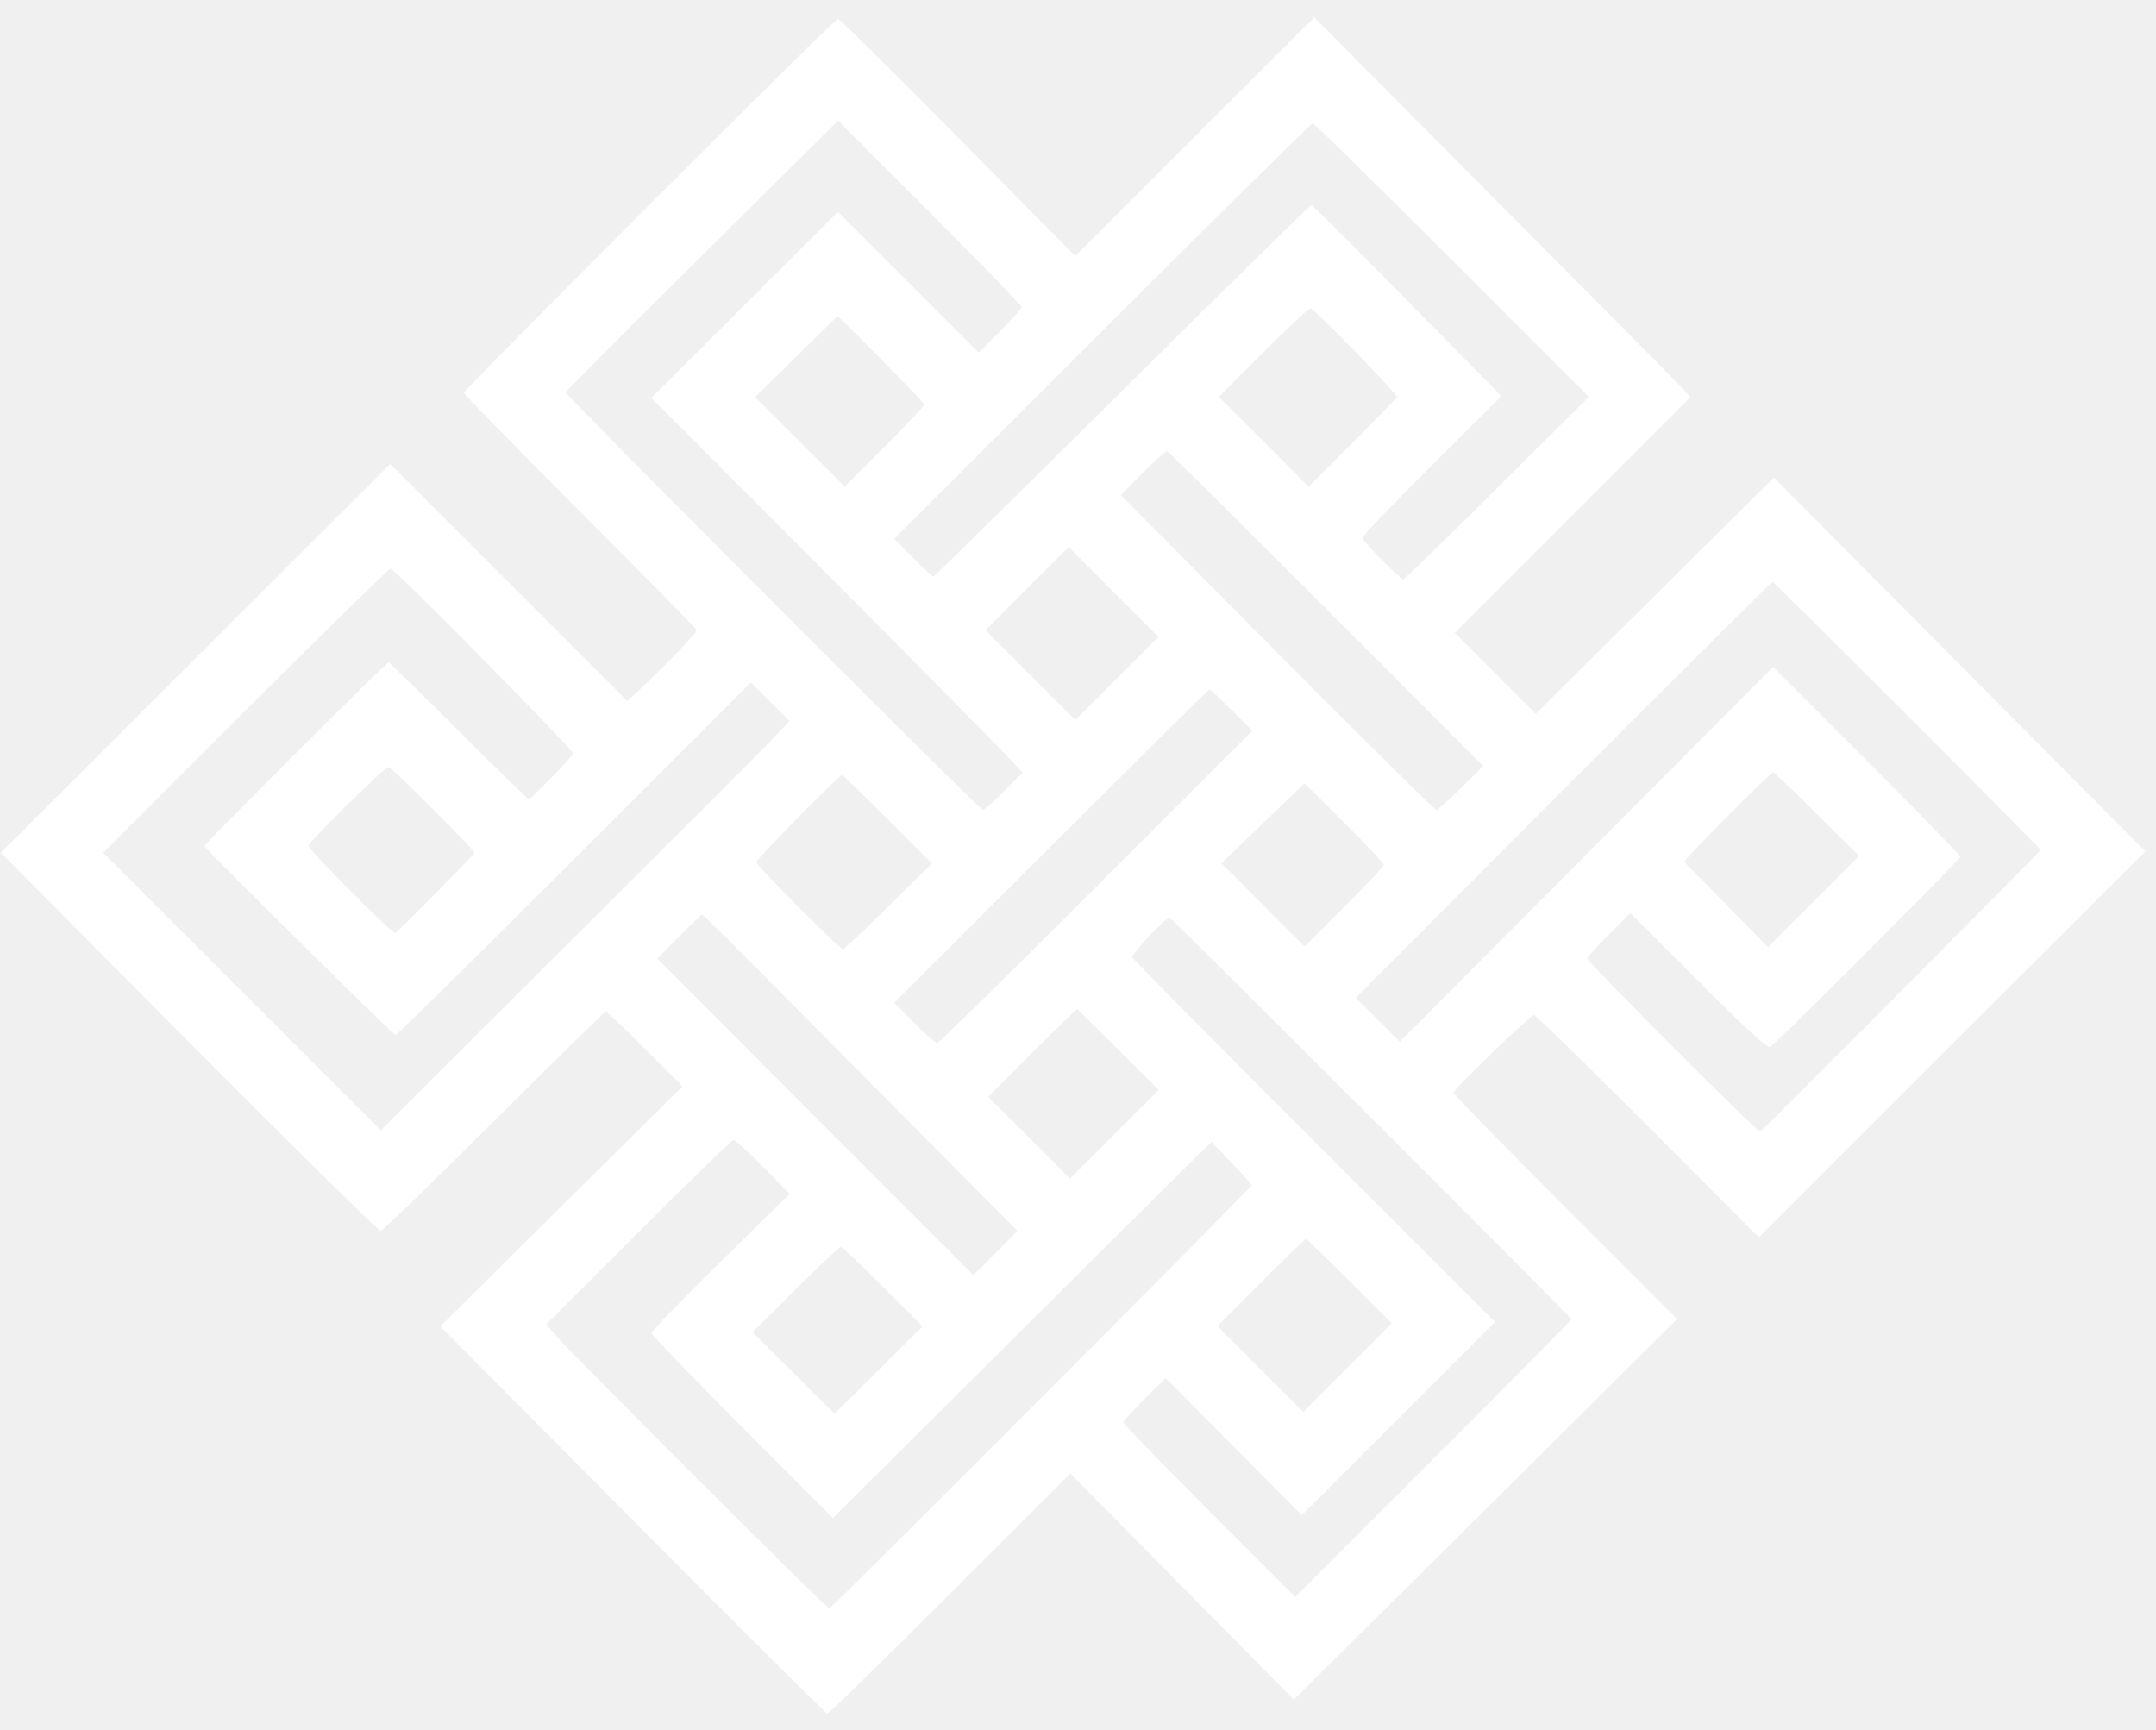
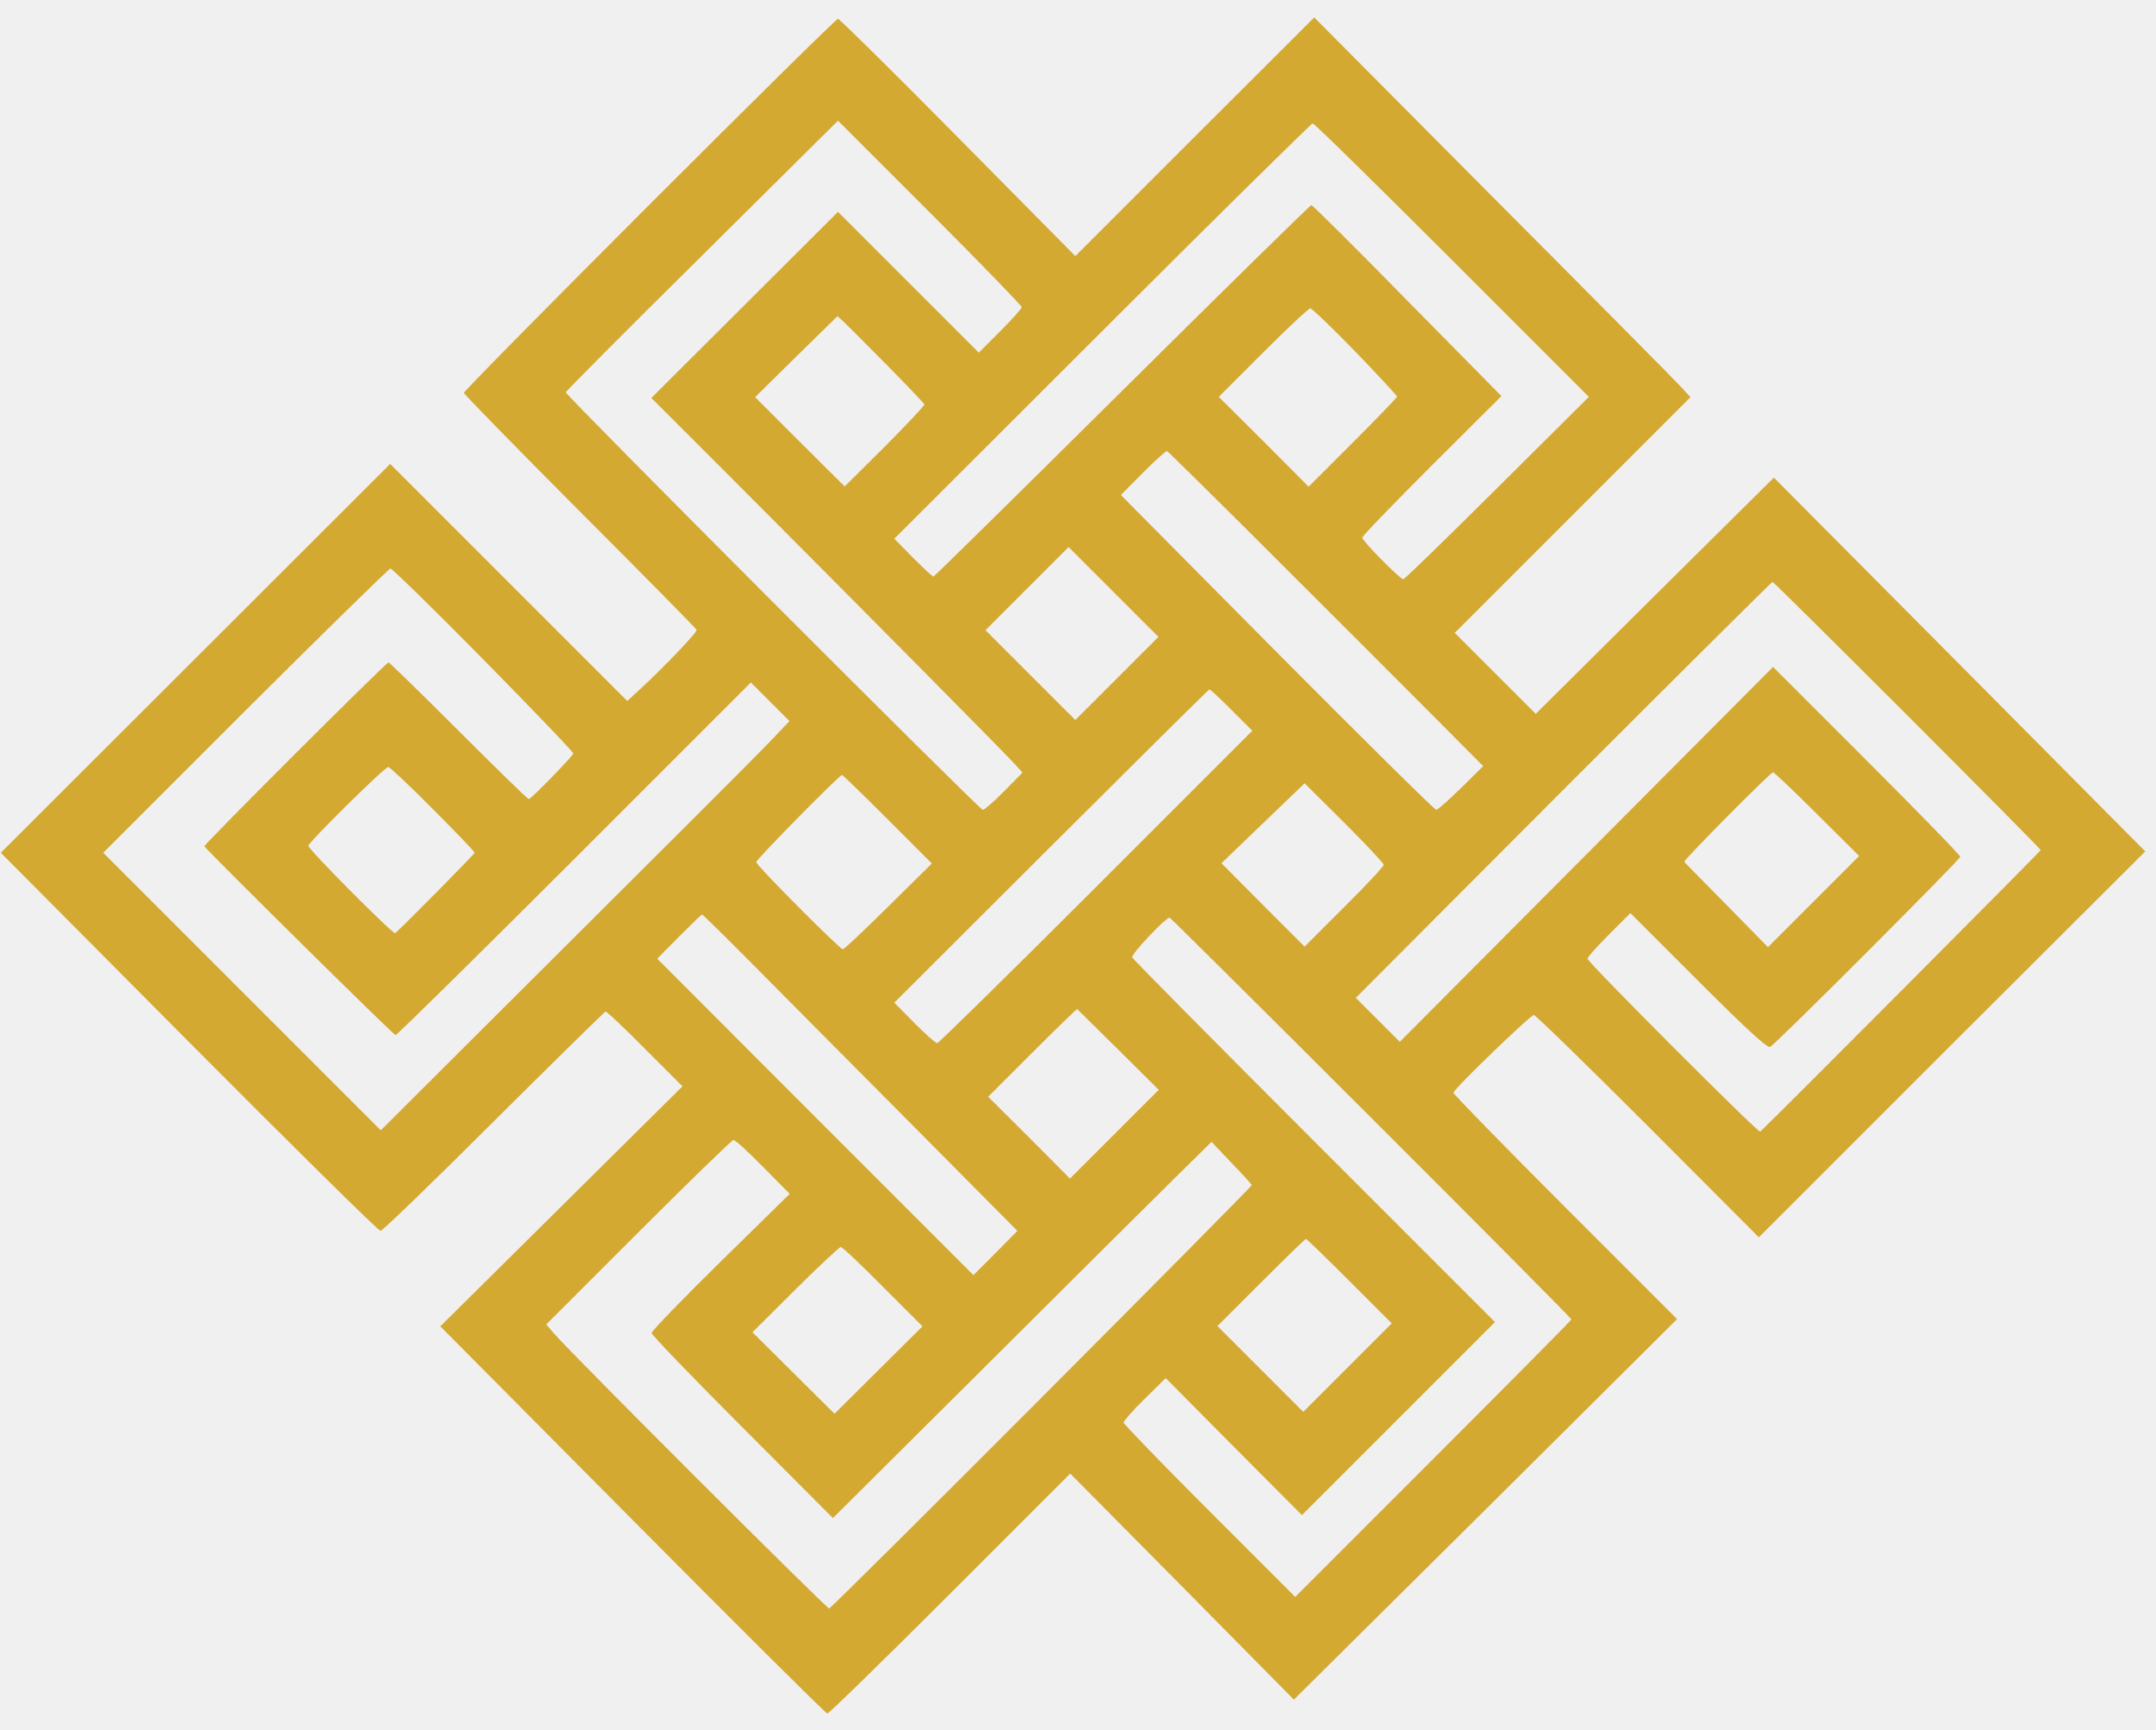
- <svg xmlns="http://www.w3.org/2000/svg" viewBox="0 0 804 645" fill="#fff">
+ <svg xmlns="http://www.w3.org/2000/svg" viewBox="0 0 804 645" fill="#d4a932">
  <g transform="translate(0,645) scale(0.1,-0.1)">
    <path d="M2422 5687 c-380 -380 -692 -696 -692 -702 0 -5 195 -204 432 -442 238 -238 434 -437 436 -442 3 -8 -125 -142 -211 -221 l-48 -44 -442 442 -442 442 -726 -725 -726 -725 701 -705 c386 -388 707 -705 715 -705 7 0 197 183 422 408 225 224 413 408 417 410 4 1 70 -61 147 -139 l140 -140 -452 -448 -451 -447 717 -722 c394 -397 721 -722 726 -722 6 0 212 201 458 447 l448 448 417 -421 417 -422 715 709 714 710 -417 417 c-229 229 -417 422 -417 427 0 13 287 290 300 290 6 0 197 -186 425 -414 l414 -415 720 720 721 719 -692 697 -693 697 -444 -440 -444 -441 -151 151 -151 151 439 439 440 440 -35 38 c-19 21 -335 340 -702 708 l-666 670 -446 -445 -445 -445 -438 443 c-240 243 -442 442 -447 442 -6 0 -322 -312 -703 -693z m1388 -382 c0 -6 -36 -46 -80 -90 l-80 -80 -263 263 -262 262 -348 -347 -348 -347 320 -320 c460 -461 1000 -1006 1034 -1044 l30 -33 -69 -70 c-37 -38 -73 -69 -79 -69 -12 0 -1555 1545 -1555 1557 0 4 228 233 508 510 l507 503 343 -343 c188 -188 342 -347 342 -352z m1605 175 l510 -510 -342 -340 c-188 -187 -345 -340 -350 -340 -12 0 -153 143 -153 155 0 6 117 127 259 269 l260 259 -351 356 c-192 196 -353 356 -358 356 -4 0 -322 -312 -705 -692 -384 -381 -701 -693 -704 -693 -4 0 -38 32 -76 70 l-70 71 775 774 c426 426 780 774 785 775 6 0 239 -229 520 -510z m-361 -341 c86 -89 156 -165 156 -168 0 -3 -74 -80 -165 -171 l-165 -165 -167 168 -168 167 165 165 c91 91 170 165 176 165 7 0 82 -73 168 -161z m-1750 -47 c77 -78 142 -146 143 -150 2 -4 -65 -74 -147 -157 l-150 -149 -167 166 -167 167 153 151 154 151 20 -18 c11 -10 83 -82 161 -161z m1458 -729 c222 -221 485 -485 586 -586 l183 -184 -82 -81 c-46 -45 -88 -82 -93 -82 -6 0 -273 264 -594 587 l-582 587 82 83 c46 46 86 82 90 81 4 -2 189 -184 410 -405z m-597 -443 l-155 -155 -167 167 -168 168 155 155 155 155 167 -167 168 -168 -155 -155z m-2361 69 c185 -188 336 -345 334 -349 -5 -13 -158 -170 -166 -170 -4 0 -122 115 -262 255 -140 140 -258 255 -261 255 -9 0 -691 -681 -687 -686 57 -63 706 -704 713 -704 5 0 306 296 667 657 l658 658 72 -72 72 -72 -79 -83 c-44 -46 -387 -389 -763 -763 l-682 -680 -518 518 -517 517 530 530 c292 291 535 529 541 530 6 0 163 -153 348 -341z m5308 -206 c274 -274 498 -500 498 -503 0 -4 -991 -999 -1046 -1050 -7 -6 -644 632 -644 645 0 6 36 46 80 90 l80 80 254 -254 c182 -182 258 -251 267 -245 26 15 709 699 709 709 0 6 -157 167 -349 359 l-349 349 -696 -699 -696 -699 -82 82 -82 82 774 776 c426 426 777 775 780 775 3 0 229 -224 502 -497z m-2519 19 l77 -77 -583 -583 c-320 -320 -587 -582 -592 -582 -6 0 -44 34 -85 75 l-75 76 585 584 c322 321 587 584 590 584 3 1 40 -34 83 -77z m-2979 -369 c86 -86 156 -159 156 -163 0 -4 -233 -241 -296 -300 -7 -6 -324 312 -324 326 0 13 285 294 298 294 5 0 80 -70 166 -157z m5162 -19 l157 -156 -170 -170 -170 -170 -154 157 c-85 86 -156 158 -158 161 -5 5 321 334 331 334 4 0 78 -70 164 -156z m-3466 -19 l165 -165 -162 -160 c-89 -88 -165 -160 -170 -160 -11 0 -323 313 -323 325 0 10 310 325 320 325 3 0 79 -74 170 -165z m1850 -170 c0 -6 -66 -77 -148 -158 l-147 -147 -155 155 -155 156 155 149 155 149 148 -147 c81 -81 147 -151 147 -157z m-2356 -368 c99 -100 363 -366 586 -590 l404 -407 -82 -83 -82 -82 -590 590 -589 590 82 83 c45 45 83 82 85 82 2 0 86 -82 186 -183z m2311 -577 c410 -409 745 -747 745 -750 0 -3 -232 -237 -515 -520 l-515 -515 -320 320 c-176 176 -320 325 -320 330 0 6 35 46 78 88 l79 78 254 -256 254 -255 360 360 360 360 -675 675 c-371 371 -677 680 -678 685 -4 12 128 152 140 148 4 -2 343 -338 753 -748z m-945 256 l151 -150 -165 -165 -166 -166 -152 153 -153 152 165 165 c90 90 165 163 167 162 1 -1 70 -69 153 -151z m-1325 -437 l100 -101 -258 -253 c-141 -139 -257 -258 -257 -266 0 -7 152 -165 338 -351 l338 -339 571 568 c313 312 631 628 705 701 l136 134 73 -77 c41 -42 75 -80 77 -84 2 -7 -1561 -1574 -1576 -1579 -8 -2 -953 942 -1022 1021 l-33 38 344 344 c189 189 349 344 354 344 6 1 55 -44 110 -100z m2188 -427 l157 -157 -165 -165 -165 -165 -160 160 -160 160 162 162 c90 90 165 163 168 163 3 0 76 -71 163 -158z m-1741 -20 l148 -148 -164 -163 -164 -163 -153 152 -153 152 160 159 c87 87 164 158 169 159 6 0 76 -66 157 -148z" />
  </g>
</svg>
